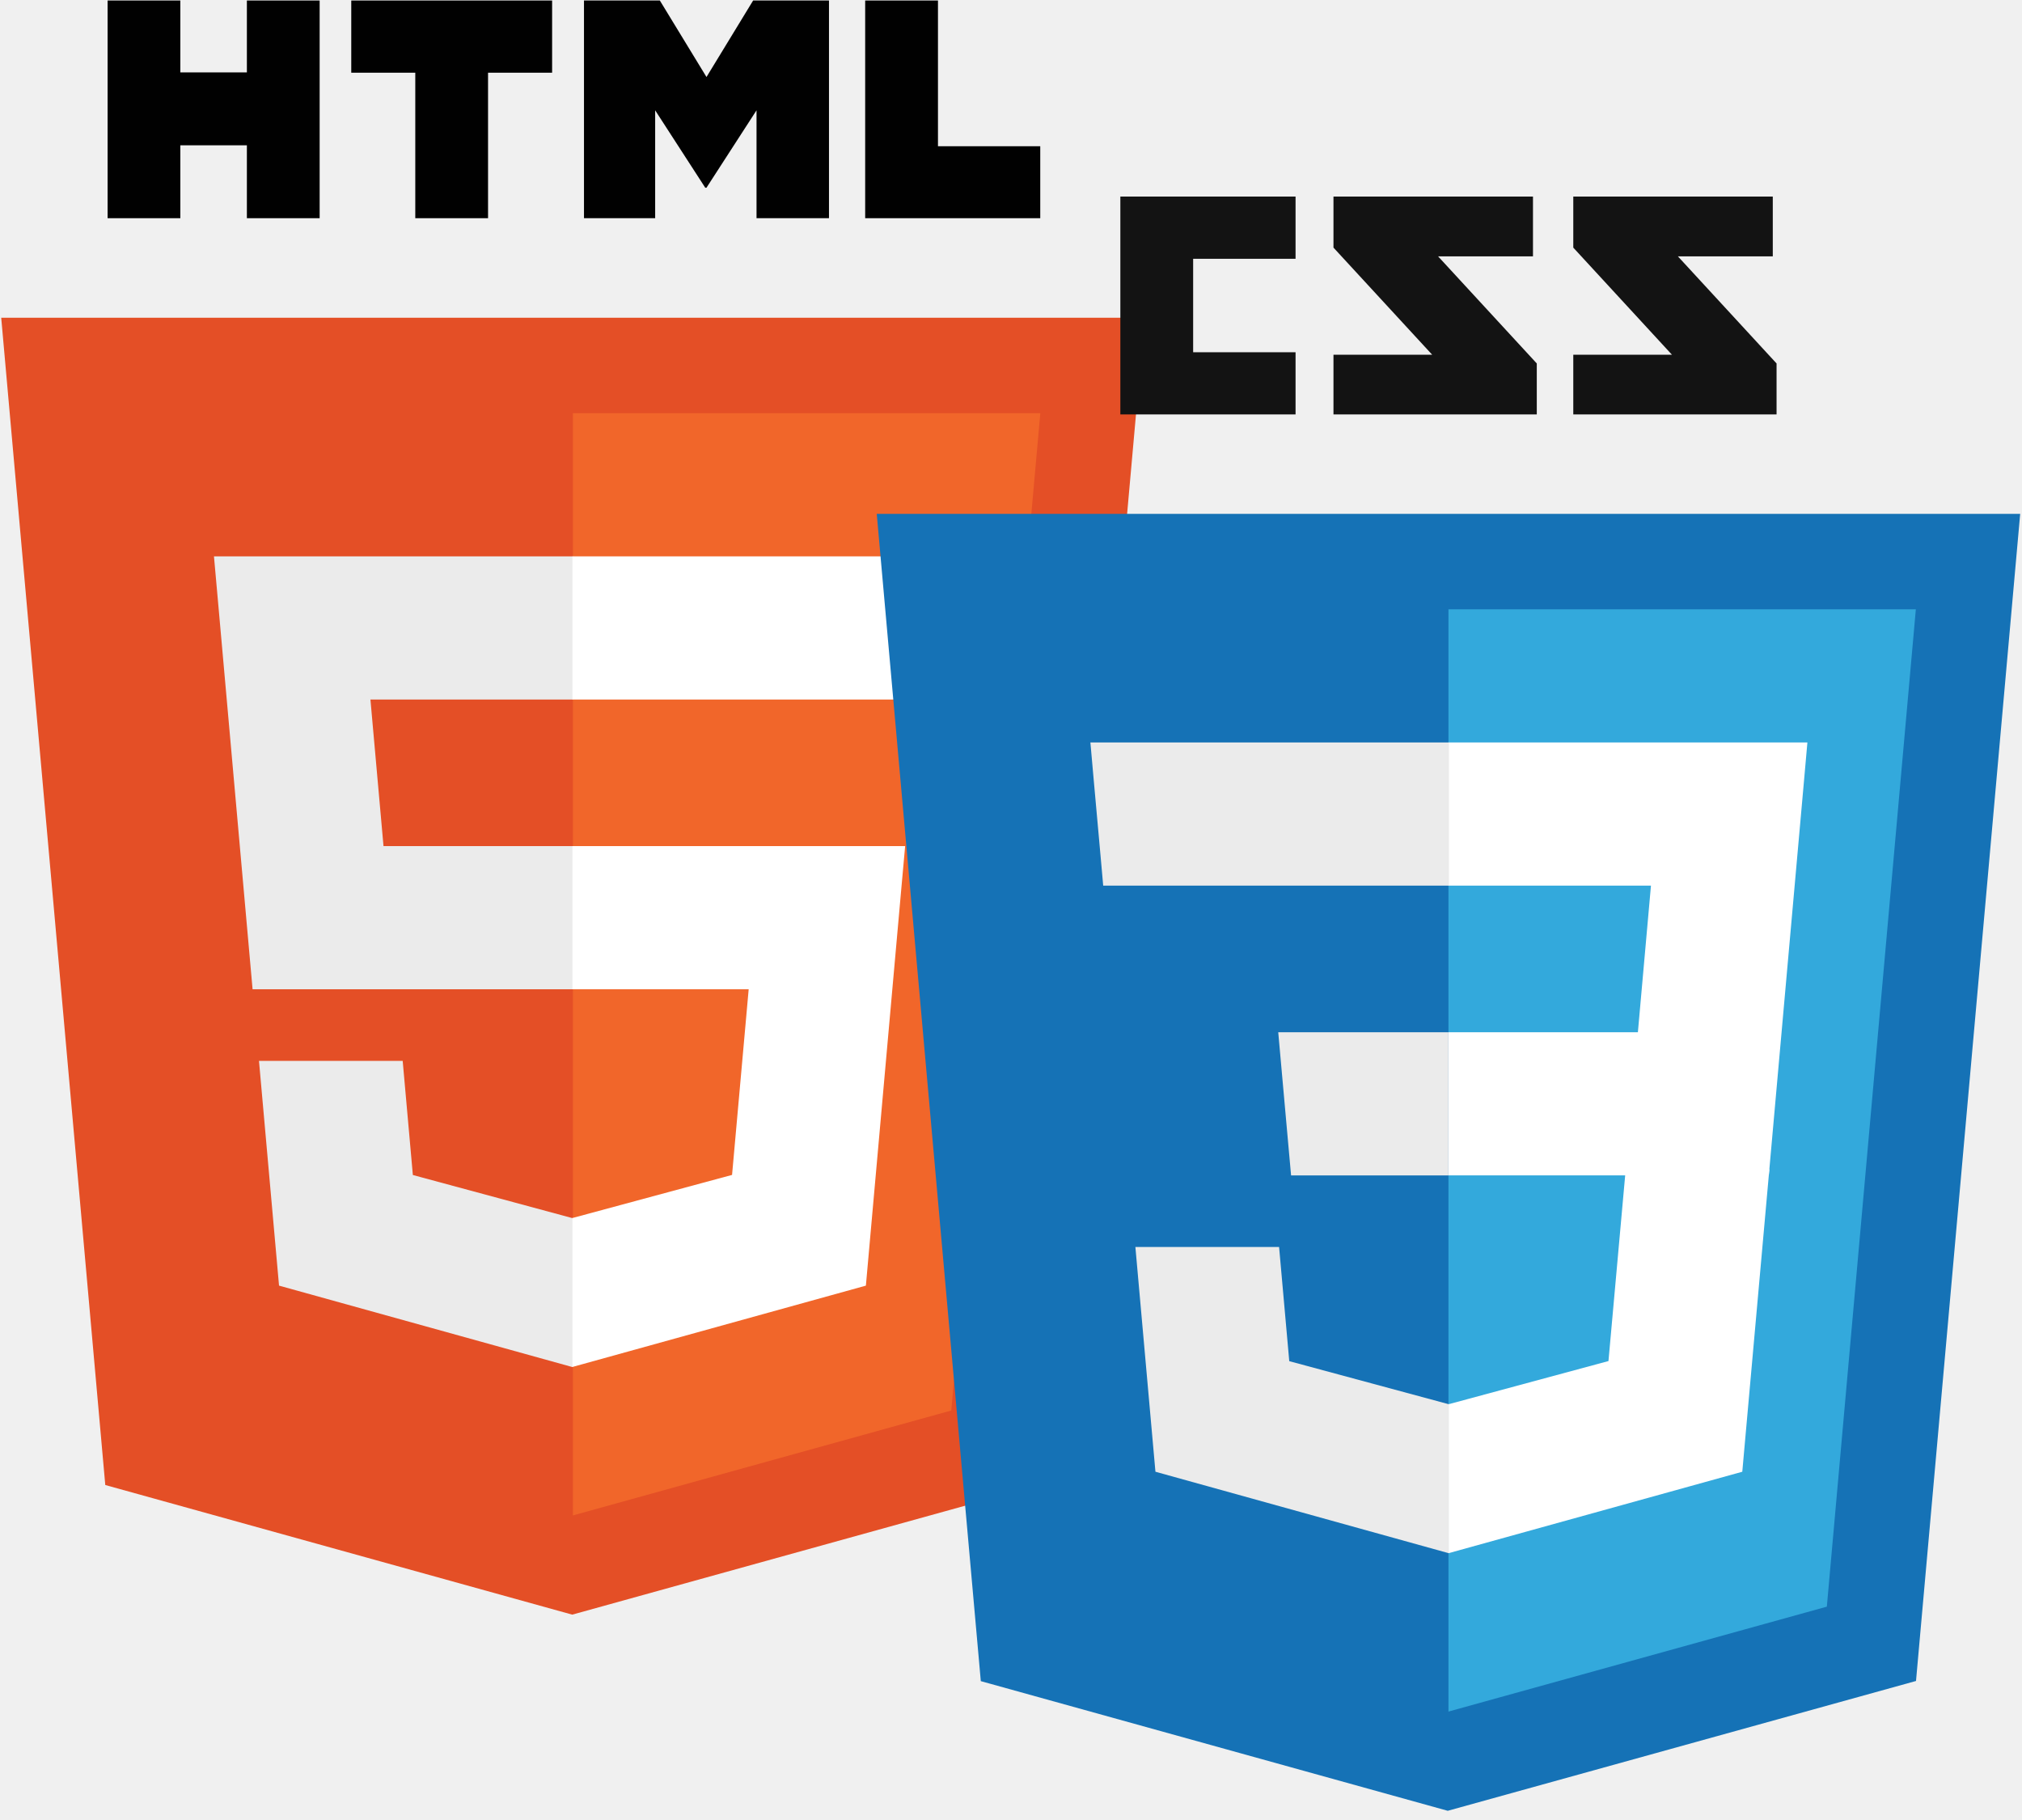
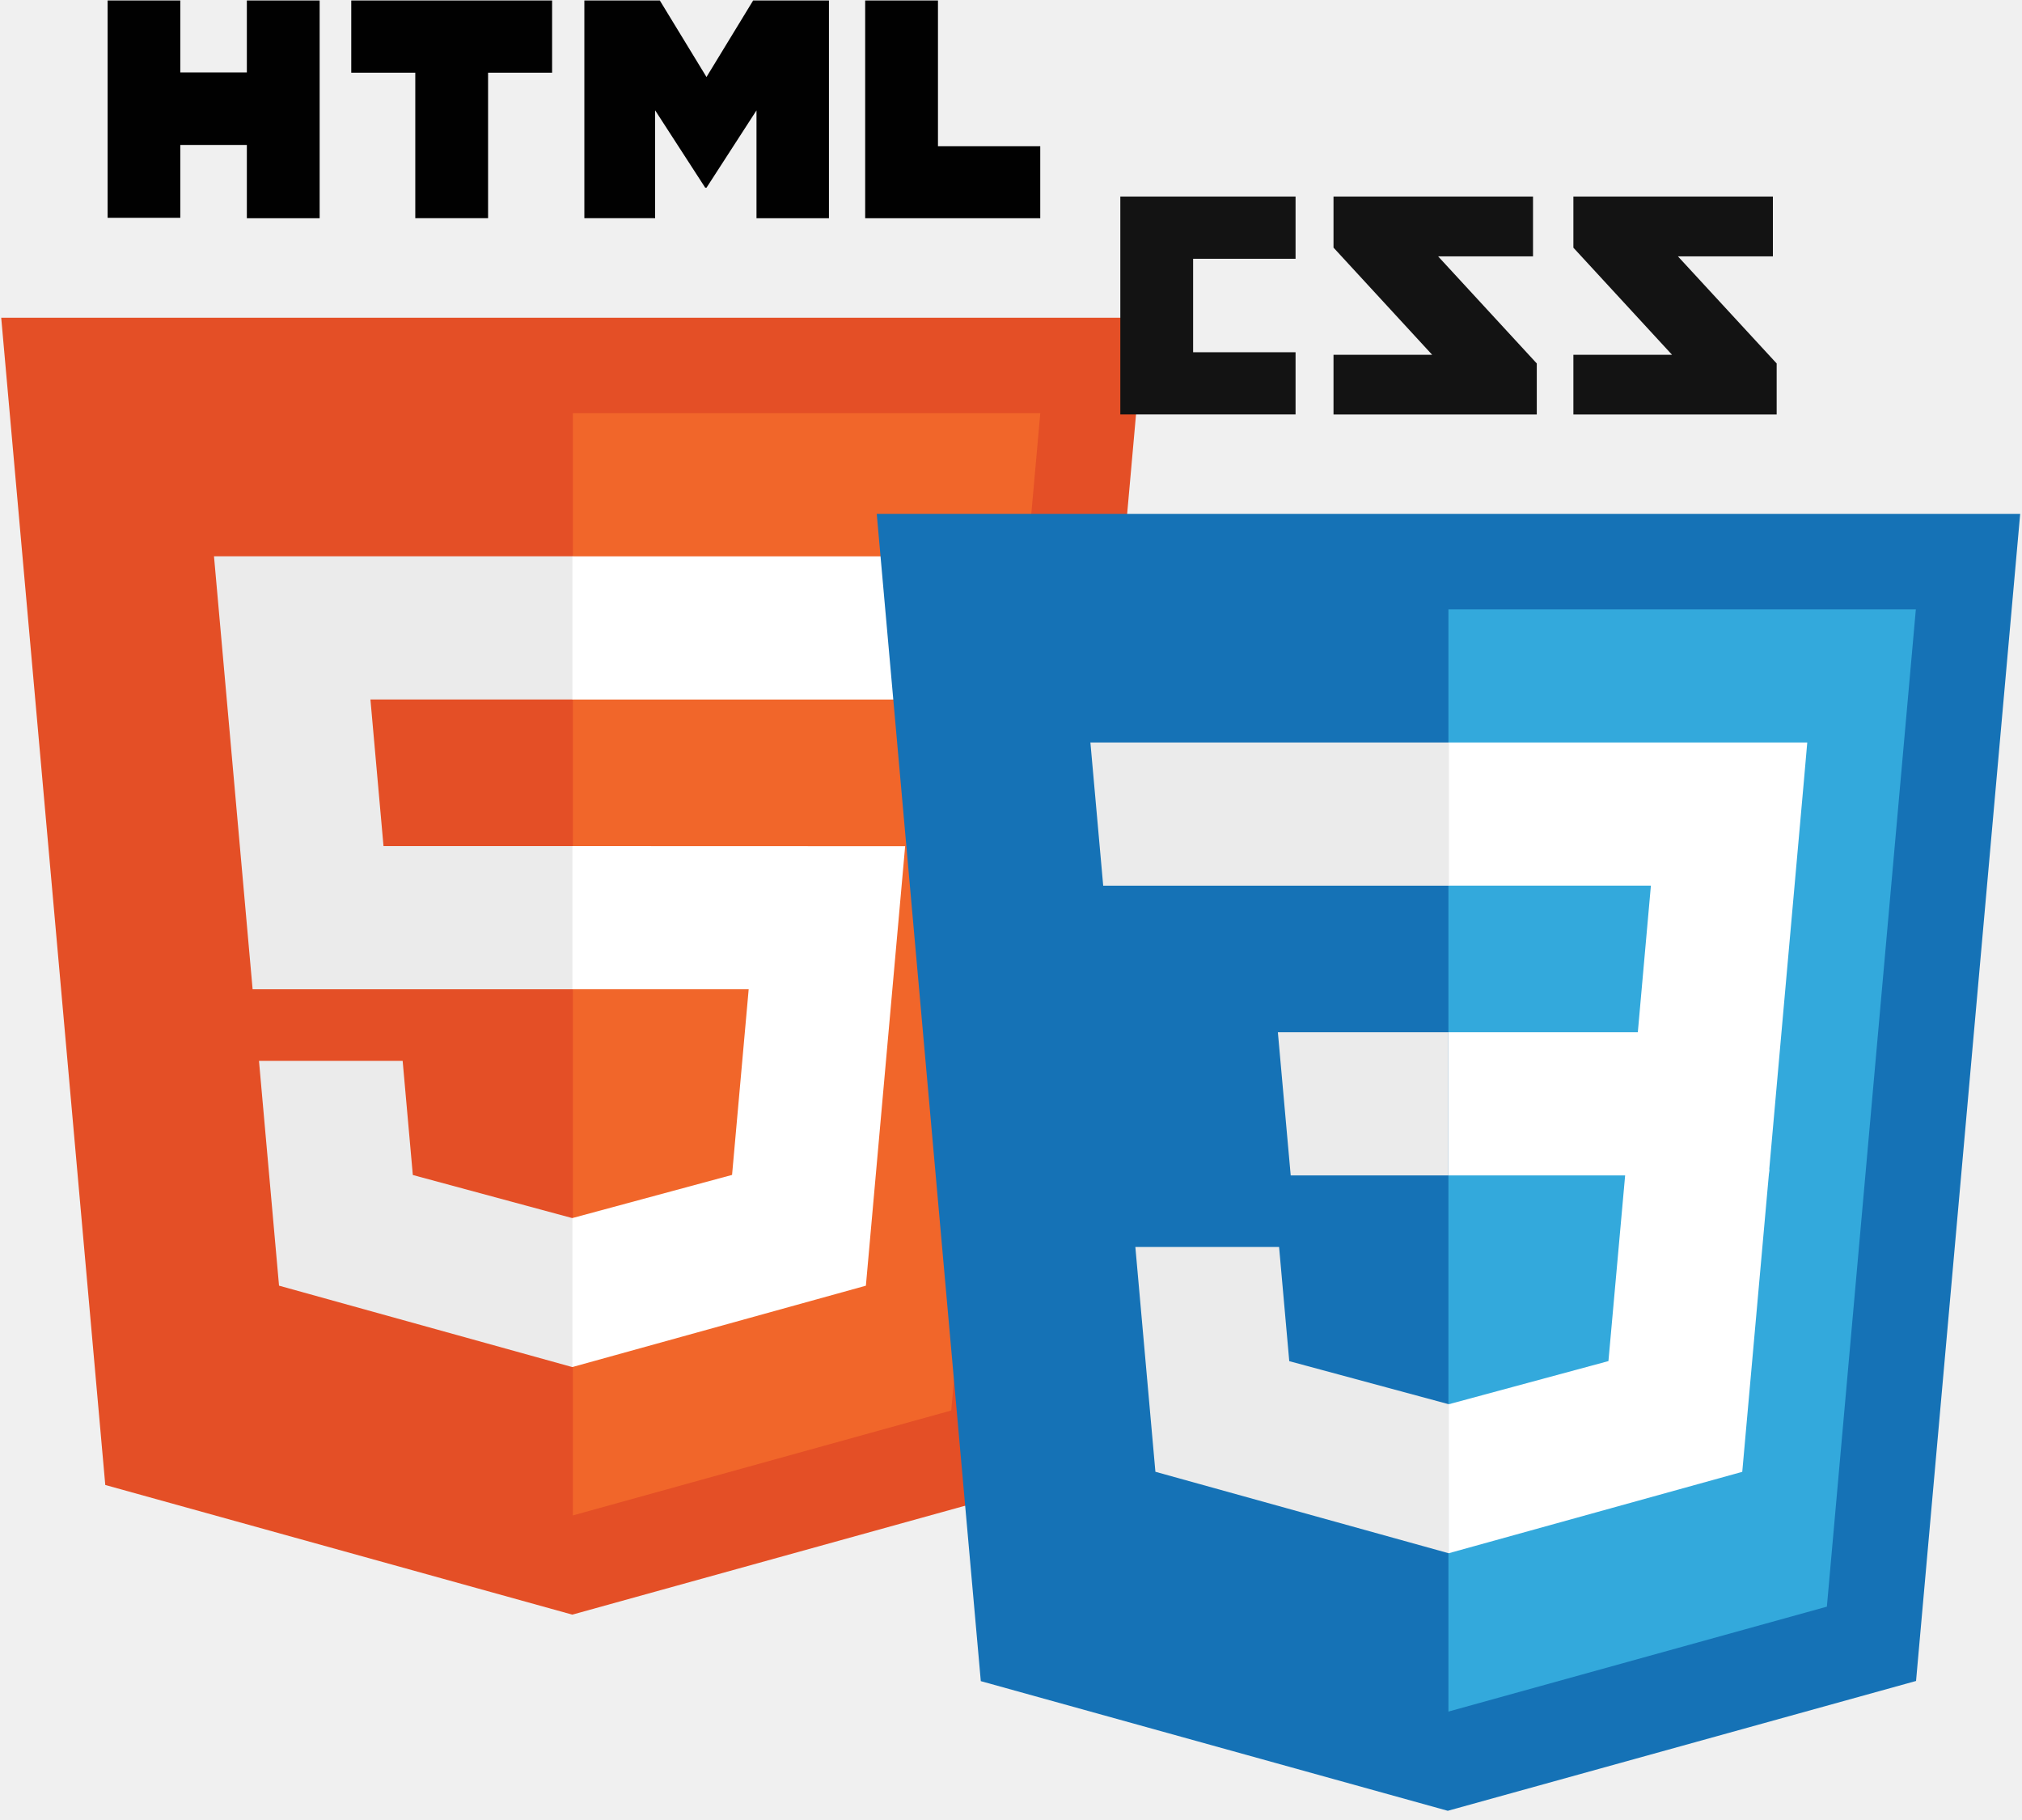
- <svg xmlns="http://www.w3.org/2000/svg" width="60" height="54" viewBox="0 0 60 54">
-   <g fill="none" fill-rule="evenodd">
-     <g fill-rule="nonzero">
-       <polygon fill="#E44F26" points="3.124 44.061 .036 9.427 33.965 9.427 30.874 44.055 16.98 47.907" />
-       <polygon fill="#F1662A" points="17.001 44.963 28.228 41.85 30.87 12.259 17.001 12.259" />
-       <polygon fill="#EBEBEB" points="17.001 25.104 11.38 25.104 10.992 20.755 17.001 20.755 17.001 16.507 16.986 16.507 6.349 16.507 6.451 17.646 7.495 29.352 17.001 29.352" />
-       <polygon fill="#EBEBEB" points="17.001 36.136 16.982 36.141 12.251 34.863 11.949 31.476 9.65 31.476 7.685 31.476 8.28 38.145 16.981 40.56 17.001 40.555" />
-       <polygon fill="#010101" points="3.193 .015 5.351 .015 5.351 2.148 7.326 2.148 7.326 .015 9.485 .015 9.485 6.474 7.326 6.474 7.326 4.311 5.351 4.311 5.351 6.474 3.193 6.474" />
-       <polygon fill="#010101" points="12.323 2.157 10.423 2.157 10.423 .015 16.383 .015 16.383 2.157 14.482 2.157 14.482 6.474 12.323 6.474 12.323 2.157" />
-       <polygon fill="#010101" points="17.329 .015 19.58 .015 20.964 2.285 22.348 .015 24.599 .015 24.599 6.474 22.449 6.474 22.449 3.273 20.964 5.569 20.927 5.569 19.441 3.273 19.441 6.474 17.329 6.474 17.329 .015" />
-       <polygon fill="#010101" points="25.673 .015 27.833 .015 27.833 4.339 30.868 4.339 30.868 6.474 25.673 6.474 25.673 .015" />
-       <polygon fill="#FFF" points="16.986 25.104 16.986 29.352 22.216 29.352 21.723 34.86 16.986 36.139 16.986 40.558 25.694 38.145 25.758 37.427 26.756 26.245 26.859 25.104 25.715 25.104" />
-       <polygon fill="#FFF" points="16.986 16.507 16.986 19.145 16.986 20.744 16.986 20.755 27.232 20.755 27.232 20.755 27.246 20.755 27.331 19.8 27.525 17.646 27.626 16.507" />
-     </g>
-     <g fill-rule="nonzero" transform="translate(26.008 5.817)">
-       <path fill="#131313" d="M26.597,1.789 L23.781,1.789 L26.709,4.967 L26.709,6.479 L20.677,6.479 L20.677,4.708 L23.605,4.708 L20.677,1.53 L20.677,0.015 L26.597,0.015 L26.597,1.789 Z M19.481,1.789 L16.665,1.789 L19.594,4.967 L19.594,6.479 L13.561,6.479 L13.561,4.708 L16.49,4.708 L13.561,1.53 L13.561,0.015 L19.481,0.015 L19.481,1.789 Z M12.436,1.861 L9.397,1.861 L9.397,4.634 L12.436,4.634 L12.436,6.479 L7.237,6.479 L7.237,0.015 L12.436,0.015 L12.436,1.861 Z" />
-       <polygon fill="#1572B6" points="3.096 44.063 .008 9.43 33.938 9.43 30.847 44.058 16.952 47.91" />
-       <polygon fill="#33A9DC" points="16.973 44.966 28.201 41.853 30.842 12.262 16.973 12.262" />
-       <g transform="translate(6.274 16.198)">
-         <polygon fill="#FFF" points="10.699 8.612 16.32 8.612 16.708 4.262 10.699 4.262 10.699 .014 10.714 .014 21.35 .014 21.249 1.154 20.205 12.859 10.699 12.859" />
-         <polygon fill="#EBEBEB" points="10.725 19.643 10.706 19.648 5.975 18.371 5.673 14.983 3.374 14.983 1.409 14.983 2.004 21.652 10.705 24.068 10.725 24.063" />
-         <polygon fill="#FFF" points="15.959 12.679 15.447 18.368 10.71 19.647 10.71 24.066 19.418 21.652 19.482 20.935 20.221 12.679" />
-         <polygon fill="#EBEBEB" points="10.714 .014 10.714 2.652 10.714 4.252 10.714 4.262 .467 4.262 .467 4.262 .454 4.262 .369 3.307 .175 1.154 .074 .014" />
-         <polygon fill="#EBEBEB" points="10.699 8.612 10.699 11.25 10.699 12.849 10.699 12.86 6.042 12.86 6.042 12.86 6.029 12.86 5.943 11.905 5.75 9.752 5.648 8.612" />
-       </g>
-     </g>
-   </g>
+ <svg xmlns="http://www.w3.org/2000/svg" width="60" height="54" fill-rule="nonzero">
+   <path fill="#e44f26" d="M3.124 44.06L.036 9.427h33.93l-3.09 34.628-13.894 3.852z" />
+   <path fill="#f1662a" d="M17 44.963l11.227-3.113 2.642-29.59H17z" />
+   <path d="M17 25.104h-5.62l-.388-4.35H17v-4.248H6.35l1.146 12.846H17zm0 11.032l-.02.005-4.73-1.278-.302-3.387H7.685l.595 6.67 8.7 2.415.02-.005z" fill="#ebebeb" />
+   <path d="M3.193.015H5.35v2.133h1.975V.015h2.16v6.46h-2.16V4.3H5.35v2.163H3.193zm9.13 2.142h-1.9V.015h5.96v2.142h-1.9v4.317h-2.16V2.157zM17.33.015h2.25l1.384 2.27 1.384-2.27h2.25v6.46h-2.15v-3.2L20.964 5.57h-.037L19.44 3.273v3.2h-2.1V.015zm8.343 0h2.16V4.34h3.035v2.135h-5.195V.015z" fill="#010101" />
+   <path d="M16.986 25.104v4.248h5.23l-.493 5.508-4.737 1.28v4.42l8.708-2.413 1.165-13.04h-1.144zm0-8.597v4.248h10.26l.38-4.248z" fill="#fff" />
+   <path fill="#131313" d="M52.605 7.606H49.79l2.93 3.178v1.513h-6.032v-1.77h2.928l-2.928-3.178V5.832h5.92v1.773zm-7.115 0h-2.816l2.928 3.178v1.513H39.57v-1.77h2.928L39.57 7.347V5.832h5.92v1.773zm-7.046.072h-3.04v2.773h3.04v1.845h-5.2V5.832h5.2v1.845z" />
+   <path fill="#1572b6" d="M29.104 49.88l-3.088-34.633h33.93l-3.09 34.628-13.895 3.852z" />
+   <path fill="#33a9dc" d="M42.98 50.783L54.21 47.67l2.64-29.59H42.98z" />
+   <path fill="#fff" d="M42.98 30.627h5.62l.388-4.35h-6.01V22.03h10.65l-.1 1.14-1.044 11.705H42.98z" />
+   <path fill="#ebebeb" d="M43.007 41.658l-.02.005-4.73-1.277-.302-3.388H33.69l.595 6.67 8.7 2.416.02-.005z" />
+   <path fill="#fff" d="M48.24 34.694l-.512 5.69-4.737 1.28v4.42l8.708-2.414.803-8.973z" />
+   <path d="M42.996 22.03v4.248h-10.26l-.38-4.248zm-.016 8.597v4.248H38.3l-.086-.955-.295-3.293z" fill="#ebebeb" />
</svg>
